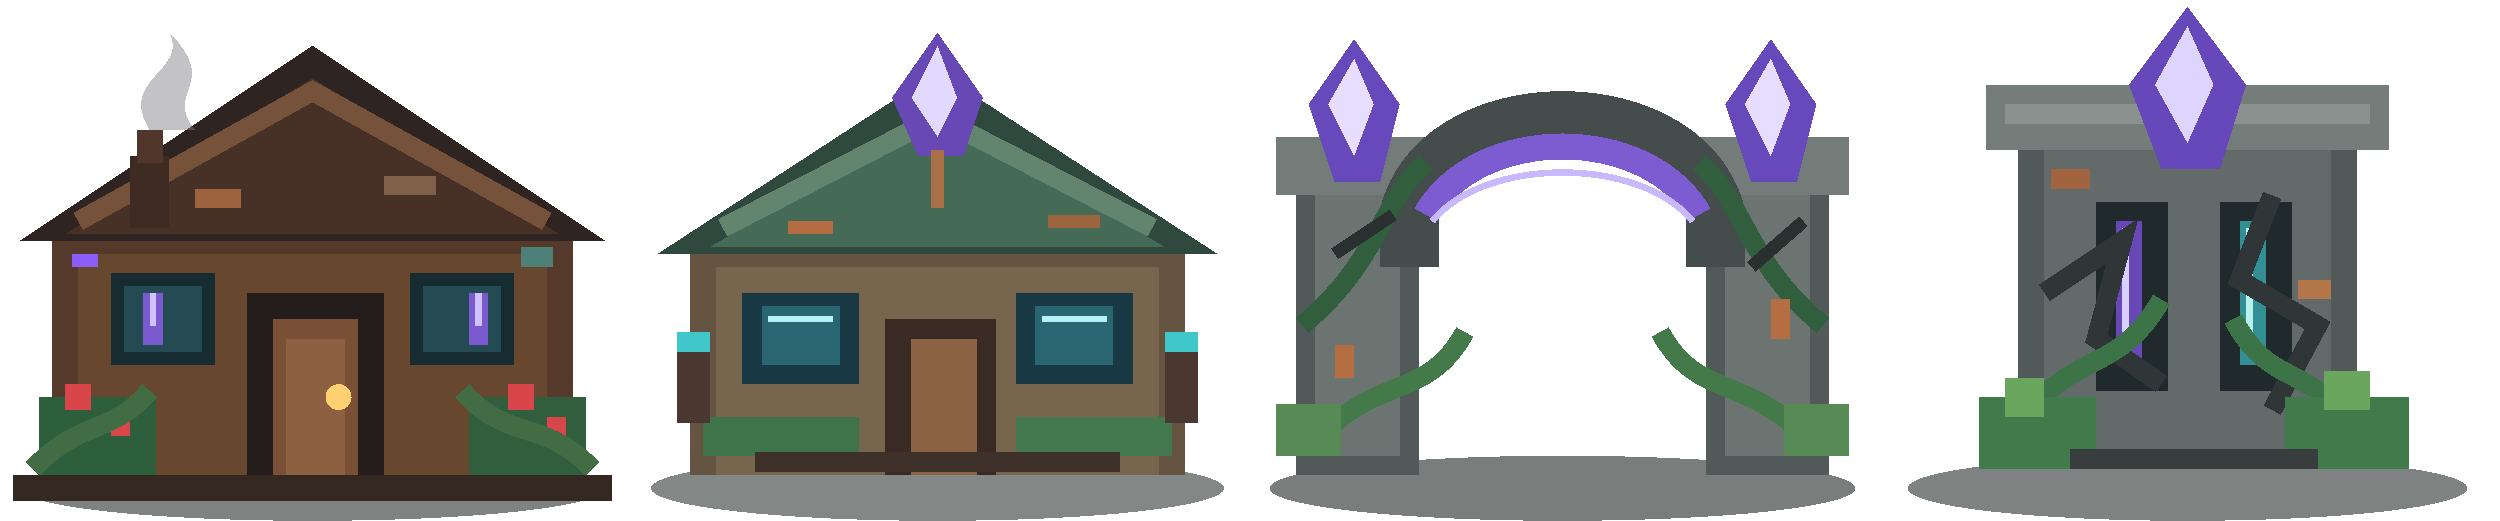
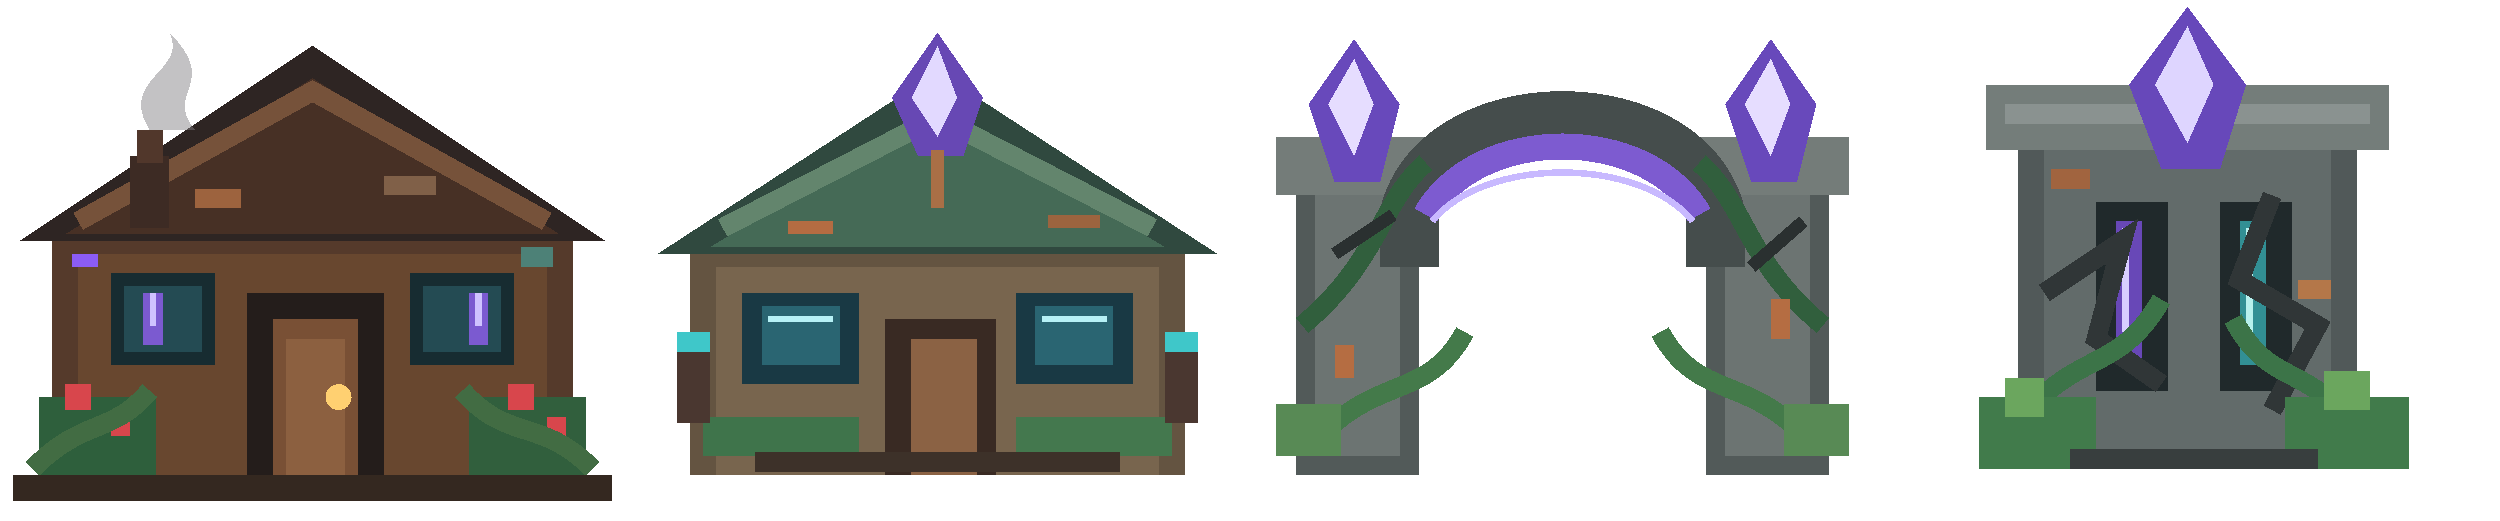
<svg xmlns="http://www.w3.org/2000/svg" width="384" height="80" viewBox="0 0 384 80" shape-rendering="crispEdges">
  <rect width="384" height="80" fill="none" />
  <g transform="translate(0)">
-     <ellipse cx="48" cy="75" rx="45" ry="5" fill="#08100e" opacity=".52" />
    <rect x="8" y="35" width="80" height="38" fill="#553a2b" />
    <rect x="12" y="39" width="72" height="34" fill="#68472f" />
    <polygon points="3,37 48,7 93,37" fill="#2e2523" />
    <polygon points="10,36 48,12 86,36" fill="#473025" />
    <path d="M12 34l36-20 36 20" fill="none" stroke="#76523a" stroke-width="3" />
    <rect x="17" y="42" width="16" height="14" fill="#172c31" />
    <rect x="63" y="42" width="16" height="14" fill="#172c31" />
    <rect x="19" y="44" width="12" height="10" fill="#244b53" />
    <rect x="65" y="44" width="12" height="10" fill="#244b53" />
    <g fill="#7b5ad0">
      <rect x="22" y="45" width="3" height="8" />
      <rect x="72" y="45" width="3" height="8" />
    </g>
    <g fill="#cfc2ff">
      <rect x="23" y="45" width="1" height="5" />
      <rect x="73" y="45" width="1" height="5" />
    </g>
    <rect x="38" y="45" width="21" height="28" fill="#241d1b" />
    <rect x="42" y="49" width="13" height="24" fill="#795035" />
    <rect x="44" y="52" width="9" height="21" fill="#8c6040" />
    <circle cx="52" cy="61" r="2" fill="#ffd071" />
    <rect x="20" y="24" width="6" height="11" fill="#3d2b24" />
    <rect x="21" y="20" width="4" height="5" fill="#51372b" />
    <path d="M23 20c-5-8 6-9 3-15 8 8-1 9 4 15z" fill="#827f83" opacity=".48" />
    <rect x="6" y="61" width="18" height="12" fill="#2e5f3c" />
    <rect x="72" y="61" width="18" height="12" fill="#315f3d" />
    <g fill="#d8464c">
      <rect x="10" y="59" width="4" height="4" />
      <rect x="17" y="64" width="3" height="3" />
      <rect x="78" y="59" width="4" height="4" />
      <rect x="84" y="64" width="3" height="3" />
    </g>
    <path d="M5 72c8-8 12-5 18-12m68 12c-8-8-13-4-20-12" fill="none" stroke="#426c43" stroke-width="3" />
    <rect x="2" y="73" width="92" height="4" fill="#342820" />
    <rect x="30" y="29" width="7" height="3" fill="#9d633e" />
    <rect x="59" y="27" width="8" height="3" fill="#806048" />
    <rect x="80" y="38" width="5" height="3" fill="#4d8177" />
    <rect x="11" y="39" width="4" height="2" fill="#8b5cf6" />
  </g>
  <g transform="translate(96)">
-     <ellipse cx="48" cy="75" rx="44" ry="5" fill="#08100e" opacity=".5" />
    <rect x="10" y="38" width="76" height="35" fill="#645441" />
    <rect x="14" y="41" width="68" height="32" fill="#78654e" />
    <polygon points="5,39 48,11 91,39" fill="#30493f" />
    <polygon points="13,38 48,17 83,38" fill="#456a56" />
    <path d="M15 35l33-17 33 17" fill="none" stroke="#63856d" stroke-width="3" />
    <rect x="18" y="45" width="18" height="14" fill="#193944" />
    <rect x="60" y="45" width="18" height="14" fill="#193944" />
    <rect x="21" y="47" width="12" height="9" fill="#2a6572" />
    <rect x="63" y="47" width="12" height="9" fill="#2a6572" />
    <path d="M22 49h10m32 0h10" stroke="#b6f1f6" stroke-width="1" />
    <rect x="40" y="49" width="17" height="24" fill="#392a23" />
    <rect x="44" y="52" width="10" height="21" fill="#8b6244" />
    <rect x="12" y="64" width="24" height="6" fill="#3f744b" />
    <rect x="60" y="64" width="24" height="6" fill="#44784e" />
    <polygon points="48,5 55,15 52,24 45,24 41,15" fill="#6748b4" />
    <polygon points="48,7 51,15 48,21 44,15" fill="#e2d9ff" />
    <rect x="47" y="23" width="2" height="9" fill="#a96f46" />
    <rect x="25" y="34" width="7" height="2" fill="#b46c42" />
    <rect x="65" y="33" width="8" height="2" fill="#9c643f" />
    <rect x="8" y="54" width="5" height="11" fill="#4a3730" />
    <rect x="83" y="54" width="5" height="11" fill="#4a3730" />
    <g fill="#3fc7c9">
      <rect x="8" y="51" width="5" height="3" />
      <rect x="83" y="51" width="5" height="3" />
    </g>
    <path d="M20 71h56" stroke="#3d3129" stroke-width="3" />
  </g>
  <g transform="translate(192)">
-     <ellipse cx="48" cy="75" rx="45" ry="5" fill="#07100d" opacity=".54" />
    <rect x="7" y="27" width="19" height="46" fill="#525a59" />
    <rect x="70" y="27" width="19" height="46" fill="#525a59" />
    <rect x="10" y="30" width="13" height="40" fill="#6c7472" />
    <rect x="73" y="30" width="13" height="40" fill="#6c7472" />
    <rect x="4" y="21" width="25" height="9" fill="#747c79" />
    <rect x="67" y="21" width="25" height="9" fill="#747c79" />
    <path d="M20 32c6-24 50-24 56 0v9h-9v-8c-4-15-34-15-38 0v8h-9z" fill="#454d4c" />
    <path d="M27 33c8-14 34-14 42 0" fill="none" stroke="#7d5bd0" stroke-width="4" />
    <path d="M28 34c8-10 32-10 40 0" fill="none" stroke="#c8b9ff" stroke-width="1" />
    <polygon points="16,6 23,16 20,28 13,28 9,16" fill="#6849bb" />
    <polygon points="80,6 87,16 84,28 77,28 73,16" fill="#6849bb" />
    <polygon points="16,9 19,16 16,24 12,16" fill="#e6ddff" />
    <polygon points="80,9 83,16 80,24 76,16" fill="#e6ddff" />
    <path d="M8 50c12-10 12-19 19-25M88 50c-12-10-12-19-19-25" fill="none" stroke="#315f3d" stroke-width="3" />
    <path d="M9 69c10-12 18-7 24-18M87 69c-10-12-18-7-24-18" fill="none" stroke="#447a4a" stroke-width="3" />
    <g fill="#588a55">
      <rect x="4" y="62" width="10" height="8" />
      <rect x="82" y="62" width="10" height="8" />
    </g>
    <path d="M13 39l9-6m55 8l8-7" stroke="#2a3030" stroke-width="2" />
    <rect x="13" y="53" width="3" height="5" fill="#b56d42" />
    <rect x="80" y="46" width="3" height="6" fill="#b56d42" />
  </g>
  <g transform="translate(288)">
-     <ellipse cx="48" cy="75" rx="43" ry="5" fill="#07100e" opacity=".52" />
    <rect x="22" y="19" width="52" height="53" fill="#515959" />
    <rect x="26" y="23" width="44" height="47" fill="#626b6a" />
    <rect x="17" y="13" width="62" height="10" fill="#747d7a" />
    <rect x="20" y="16" width="56" height="3" fill="#8a9290" />
    <rect x="34" y="31" width="11" height="29" fill="#20292b" />
    <rect x="53" y="31" width="11" height="29" fill="#20292b" />
    <rect x="37" y="34" width="4" height="22" fill="#6848b7" />
    <rect x="56" y="34" width="4" height="22" fill="#328f94" />
    <rect x="38" y="35" width="1" height="16" fill="#d8ceff" />
    <rect x="57" y="35" width="1" height="16" fill="#b8f0ed" />
    <polygon points="48,1 57,13 53,26 44,26 39,13" fill="#6748ba" />
    <polygon points="48,4 52,13 48,22 43,13" fill="#ded5ff" />
    <path d="M26 45l12-8-4 15 10 7m17-29l-5 13 12 7-7 13" fill="none" stroke="#303637" stroke-width="3" />
    <rect x="27" y="26" width="6" height="3" fill="#a1643f" />
    <rect x="65" y="43" width="5" height="3" fill="#b47749" />
    <path d="M21 66c10-13 16-8 23-20M75 67c-9-12-14-7-20-18" fill="none" stroke="#3c7448" stroke-width="3" />
    <g fill="#417b4b">
      <rect x="16" y="61" width="18" height="11" />
      <rect x="63" y="61" width="19" height="11" />
    </g>
    <g fill="#6ba65e">
      <rect x="20" y="58" width="6" height="6" />
      <rect x="69" y="57" width="7" height="6" />
    </g>
    <rect x="30" y="69" width="38" height="3" fill="#383e3e" />
  </g>
</svg>
